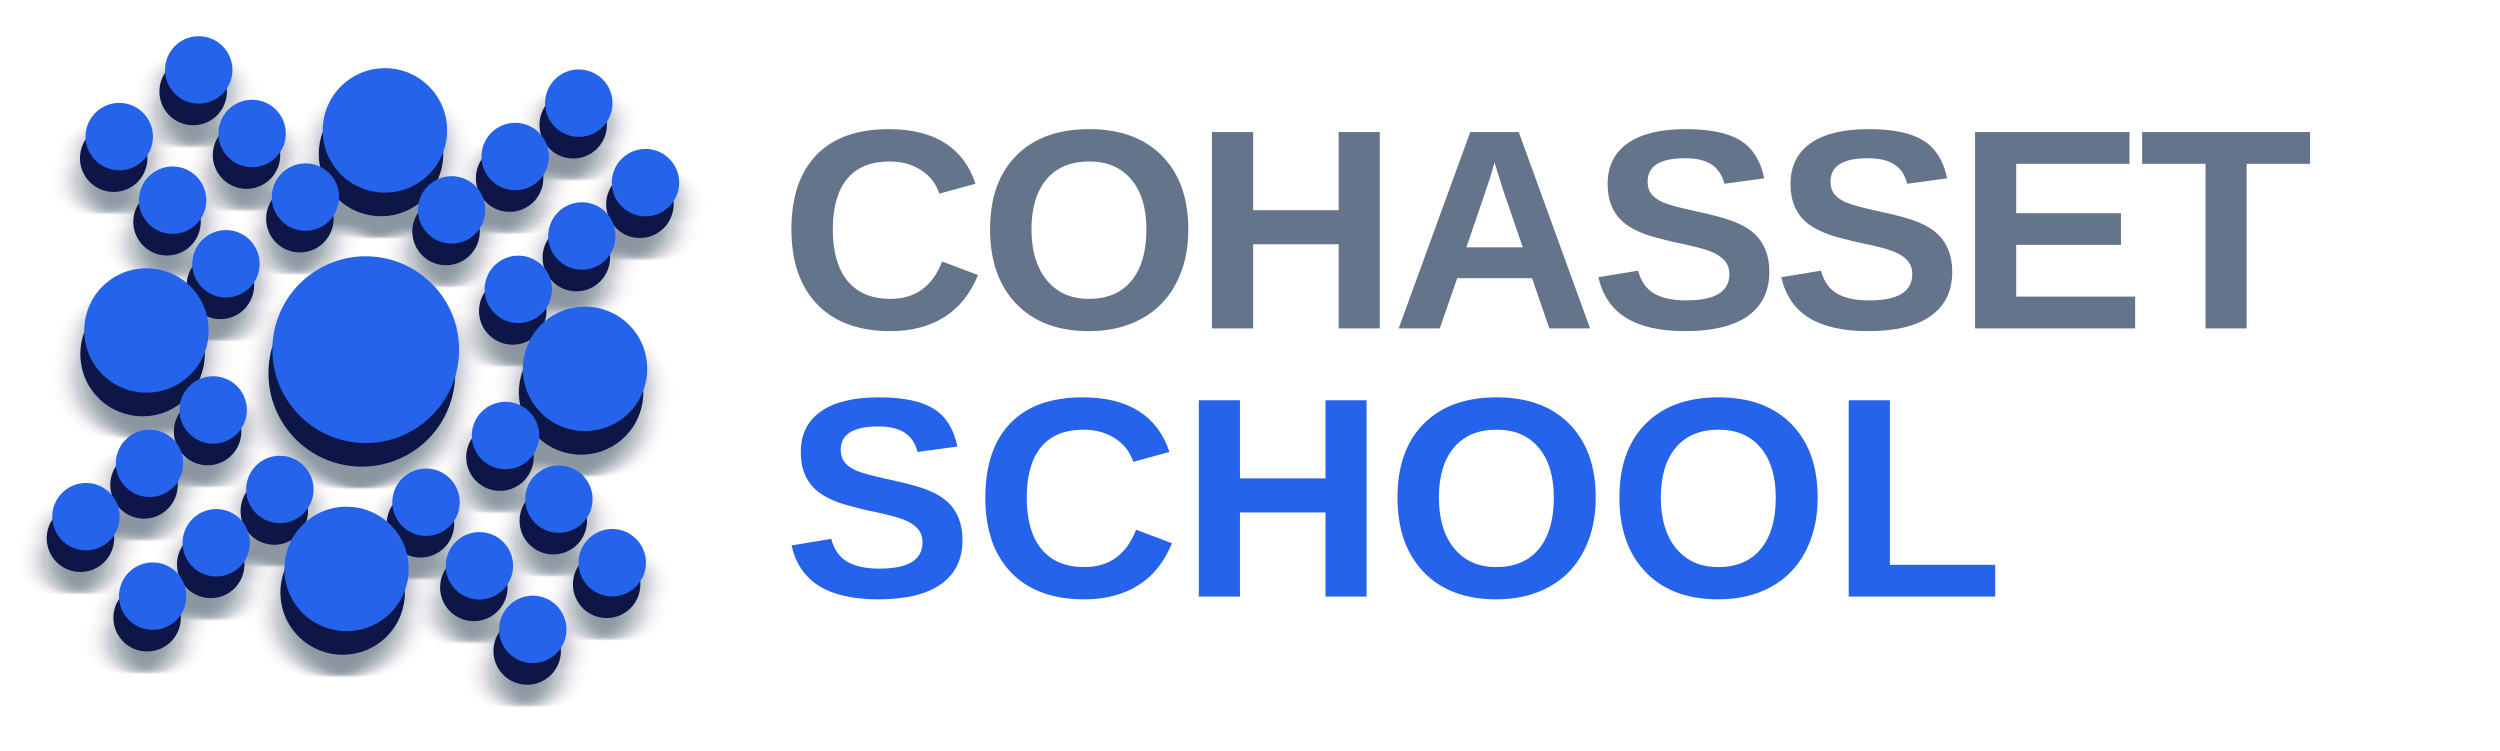
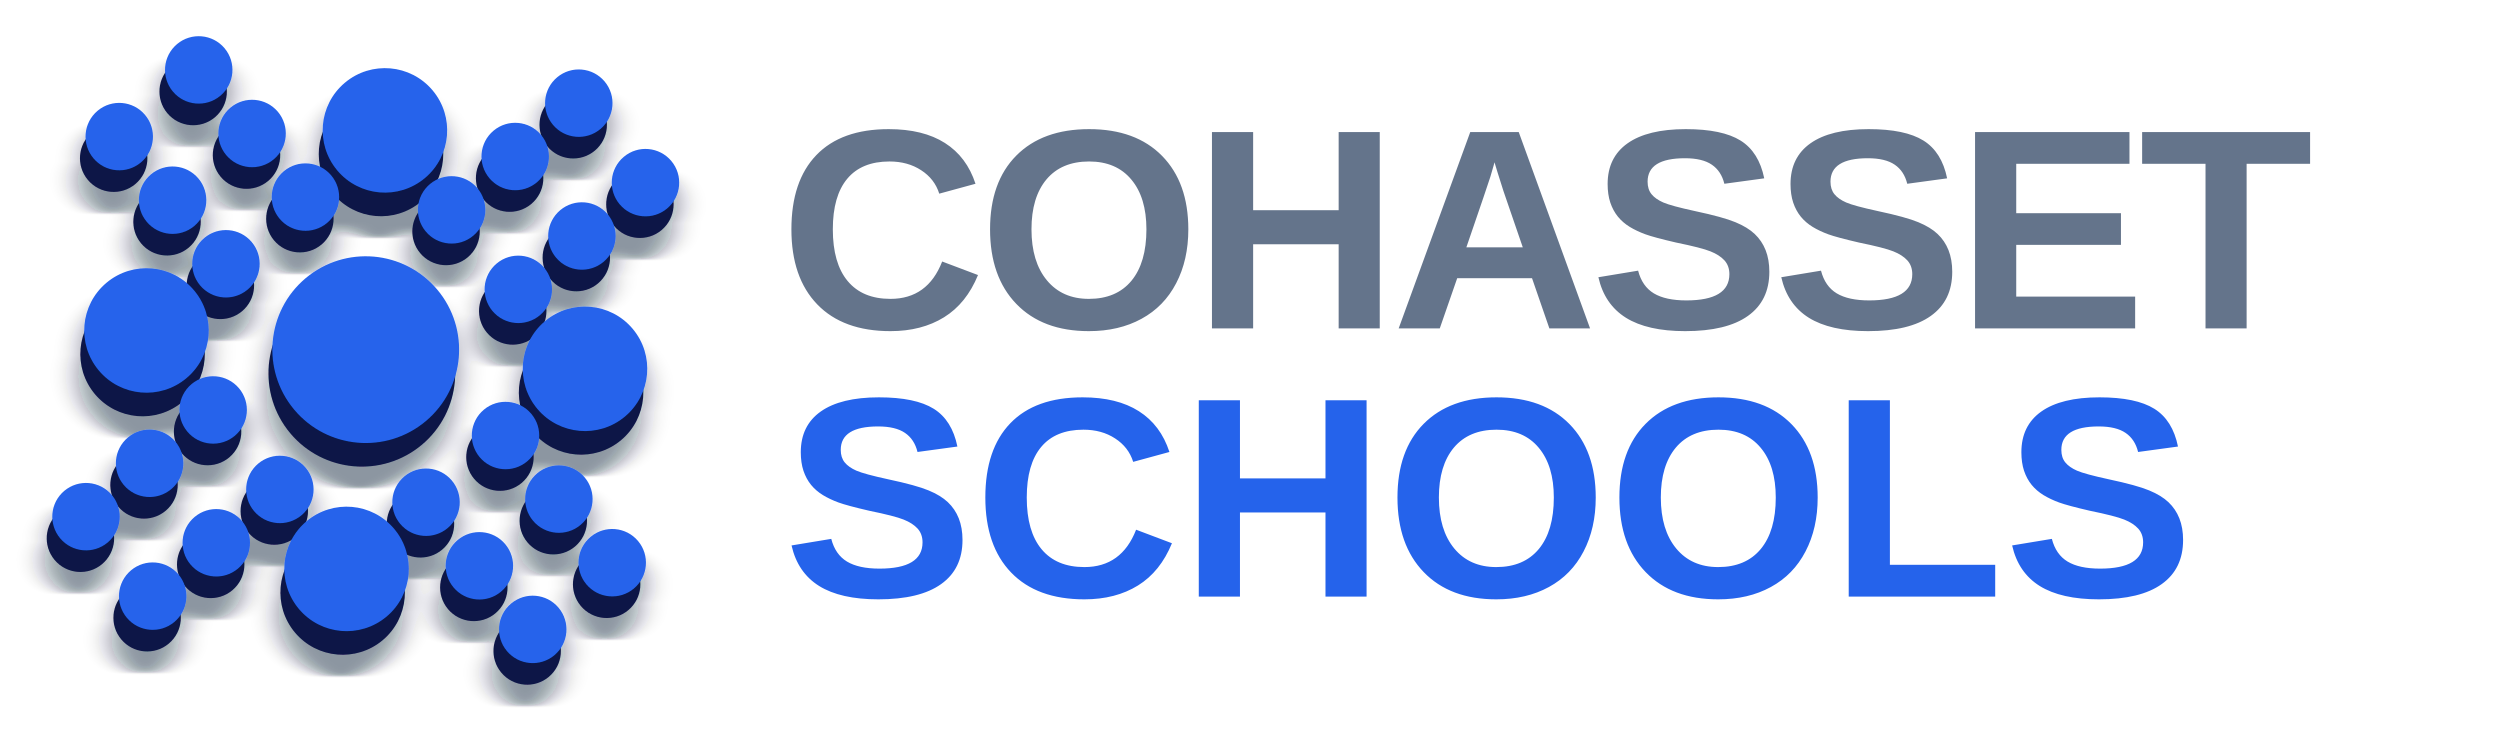
- <svg xmlns="http://www.w3.org/2000/svg" viewBox="19.5 22.6 481.9 144.7" role="img" aria-label="Cohasset School">
+ <svg xmlns="http://www.w3.org/2000/svg" viewBox="19.5 22.6 481.9 144.7" role="img" aria-label="Cohasset Schools">
  <defs>
    <filter id="sh" x="-40%" y="-30%" width="180%" height="160%">
      <feDropShadow dx="-3" dy="3" stdDeviation="1.8" flood-color="#0B1630" flood-opacity="0.45" />
    </filter>
  </defs>
  <g id="sunburst" transform="rotate(-40 90 90)" filter="url(#sh)">
    <g fill="#081847">
      <circle cx="116.5" cy="63" r="12" />
      <circle cx="56.5" cy="63" r="12" />
      <circle cx="116.5" cy="123" r="12" />
      <circle cx="56.5" cy="123" r="12" />
      <circle cx="76.5" cy="62.5" r="6.5" />
      <circle cx="96.5" cy="62.5" r="6.5" />
      <circle cx="76.5" cy="122.5" r="6.5" />
      <circle cx="96.5" cy="122.5" r="6.5" />
      <circle cx="56.5" cy="82.5" r="6.5" />
      <circle cx="56.5" cy="102.5" r="6.5" />
      <circle cx="116.5" cy="82.5" r="6.5" />
      <circle cx="116.5" cy="102.5" r="6.5" />
      <circle cx="76.5" cy="46.5" r="6.5" />
      <circle cx="96.5" cy="46.5" r="6.5" />
      <circle cx="76.5" cy="30.5" r="6.5" />
      <circle cx="96.5" cy="30.5" r="6.5" />
      <circle cx="76.5" cy="138.5" r="6.5" />
      <circle cx="96.5" cy="138.5" r="6.5" />
      <circle cx="76.5" cy="154.5" r="6.5" />
      <circle cx="96.5" cy="154.5" r="6.5" />
      <circle cx="40.5" cy="82.5" r="6.5" />
      <circle cx="40.5" cy="102.5" r="6.5" />
      <circle cx="24.5" cy="82.5" r="6.5" />
      <circle cx="24.5" cy="102.5" r="6.5" />
      <circle cx="132.5" cy="82.5" r="6.5" />
      <circle cx="132.5" cy="102.5" r="6.5" />
      <circle cx="148.5" cy="82.5" r="6.5" />
      <circle cx="148.5" cy="102.5" r="6.5" />
      <circle cx="86.5" cy="93" r="18" />
    </g>
    <g fill="#2563EB">
      <circle cx="120" cy="60" r="12" />
      <circle cx="60" cy="60" r="12" />
      <circle cx="120" cy="120" r="12" />
      <circle cx="60" cy="120" r="12" />
      <circle cx="80" cy="60" r="6.5" />
      <circle cx="100" cy="60" r="6.5" />
      <circle cx="80" cy="120" r="6.5" />
      <circle cx="100" cy="120" r="6.5" />
      <circle cx="60" cy="80" r="6.5" />
      <circle cx="60" cy="100" r="6.5" />
      <circle cx="120" cy="80" r="6.5" />
      <circle cx="120" cy="100" r="6.5" />
      <circle cx="80" cy="44" r="6.5" />
      <circle cx="100" cy="44" r="6.5" />
      <circle cx="80" cy="28" r="6.5" />
      <circle cx="100" cy="28" r="6.5" />
      <circle cx="80" cy="136" r="6.5" />
      <circle cx="100" cy="136" r="6.5" />
      <circle cx="80" cy="152" r="6.5" />
      <circle cx="100" cy="152" r="6.5" />
      <circle cx="44" cy="80" r="6.5" />
      <circle cx="44" cy="100" r="6.5" />
      <circle cx="28" cy="80" r="6.5" />
      <circle cx="28" cy="100" r="6.5" />
      <circle cx="136" cy="80" r="6.5" />
      <circle cx="136" cy="100" r="6.5" />
      <circle cx="152" cy="80" r="6.5" />
      <circle cx="152" cy="100" r="6.5" />
      <circle cx="90" cy="90" r="18" />
    </g>
  </g>
  <text x="169.8" y="85.9" font-family="Arial Black, Arial, Helvetica, sans-serif" font-weight="900" font-size="55" letter-spacing="-1.43" textLength="326.1" fill="#64748B">COHASSET</text>
-   <text x="170.5" y="137.6" font-family="Arial Black, Arial, Helvetica, sans-serif" font-weight="900" font-size="55" textLength="256.6" fill="#2563EB">SCHOOL</text>
+   <text x="170.5" y="137.6" font-family="Arial Black, Arial, Helvetica, sans-serif" font-weight="900" font-size="55" textLength="296.4" fill="#2563EB">SCHOOLS</text>
</svg>
